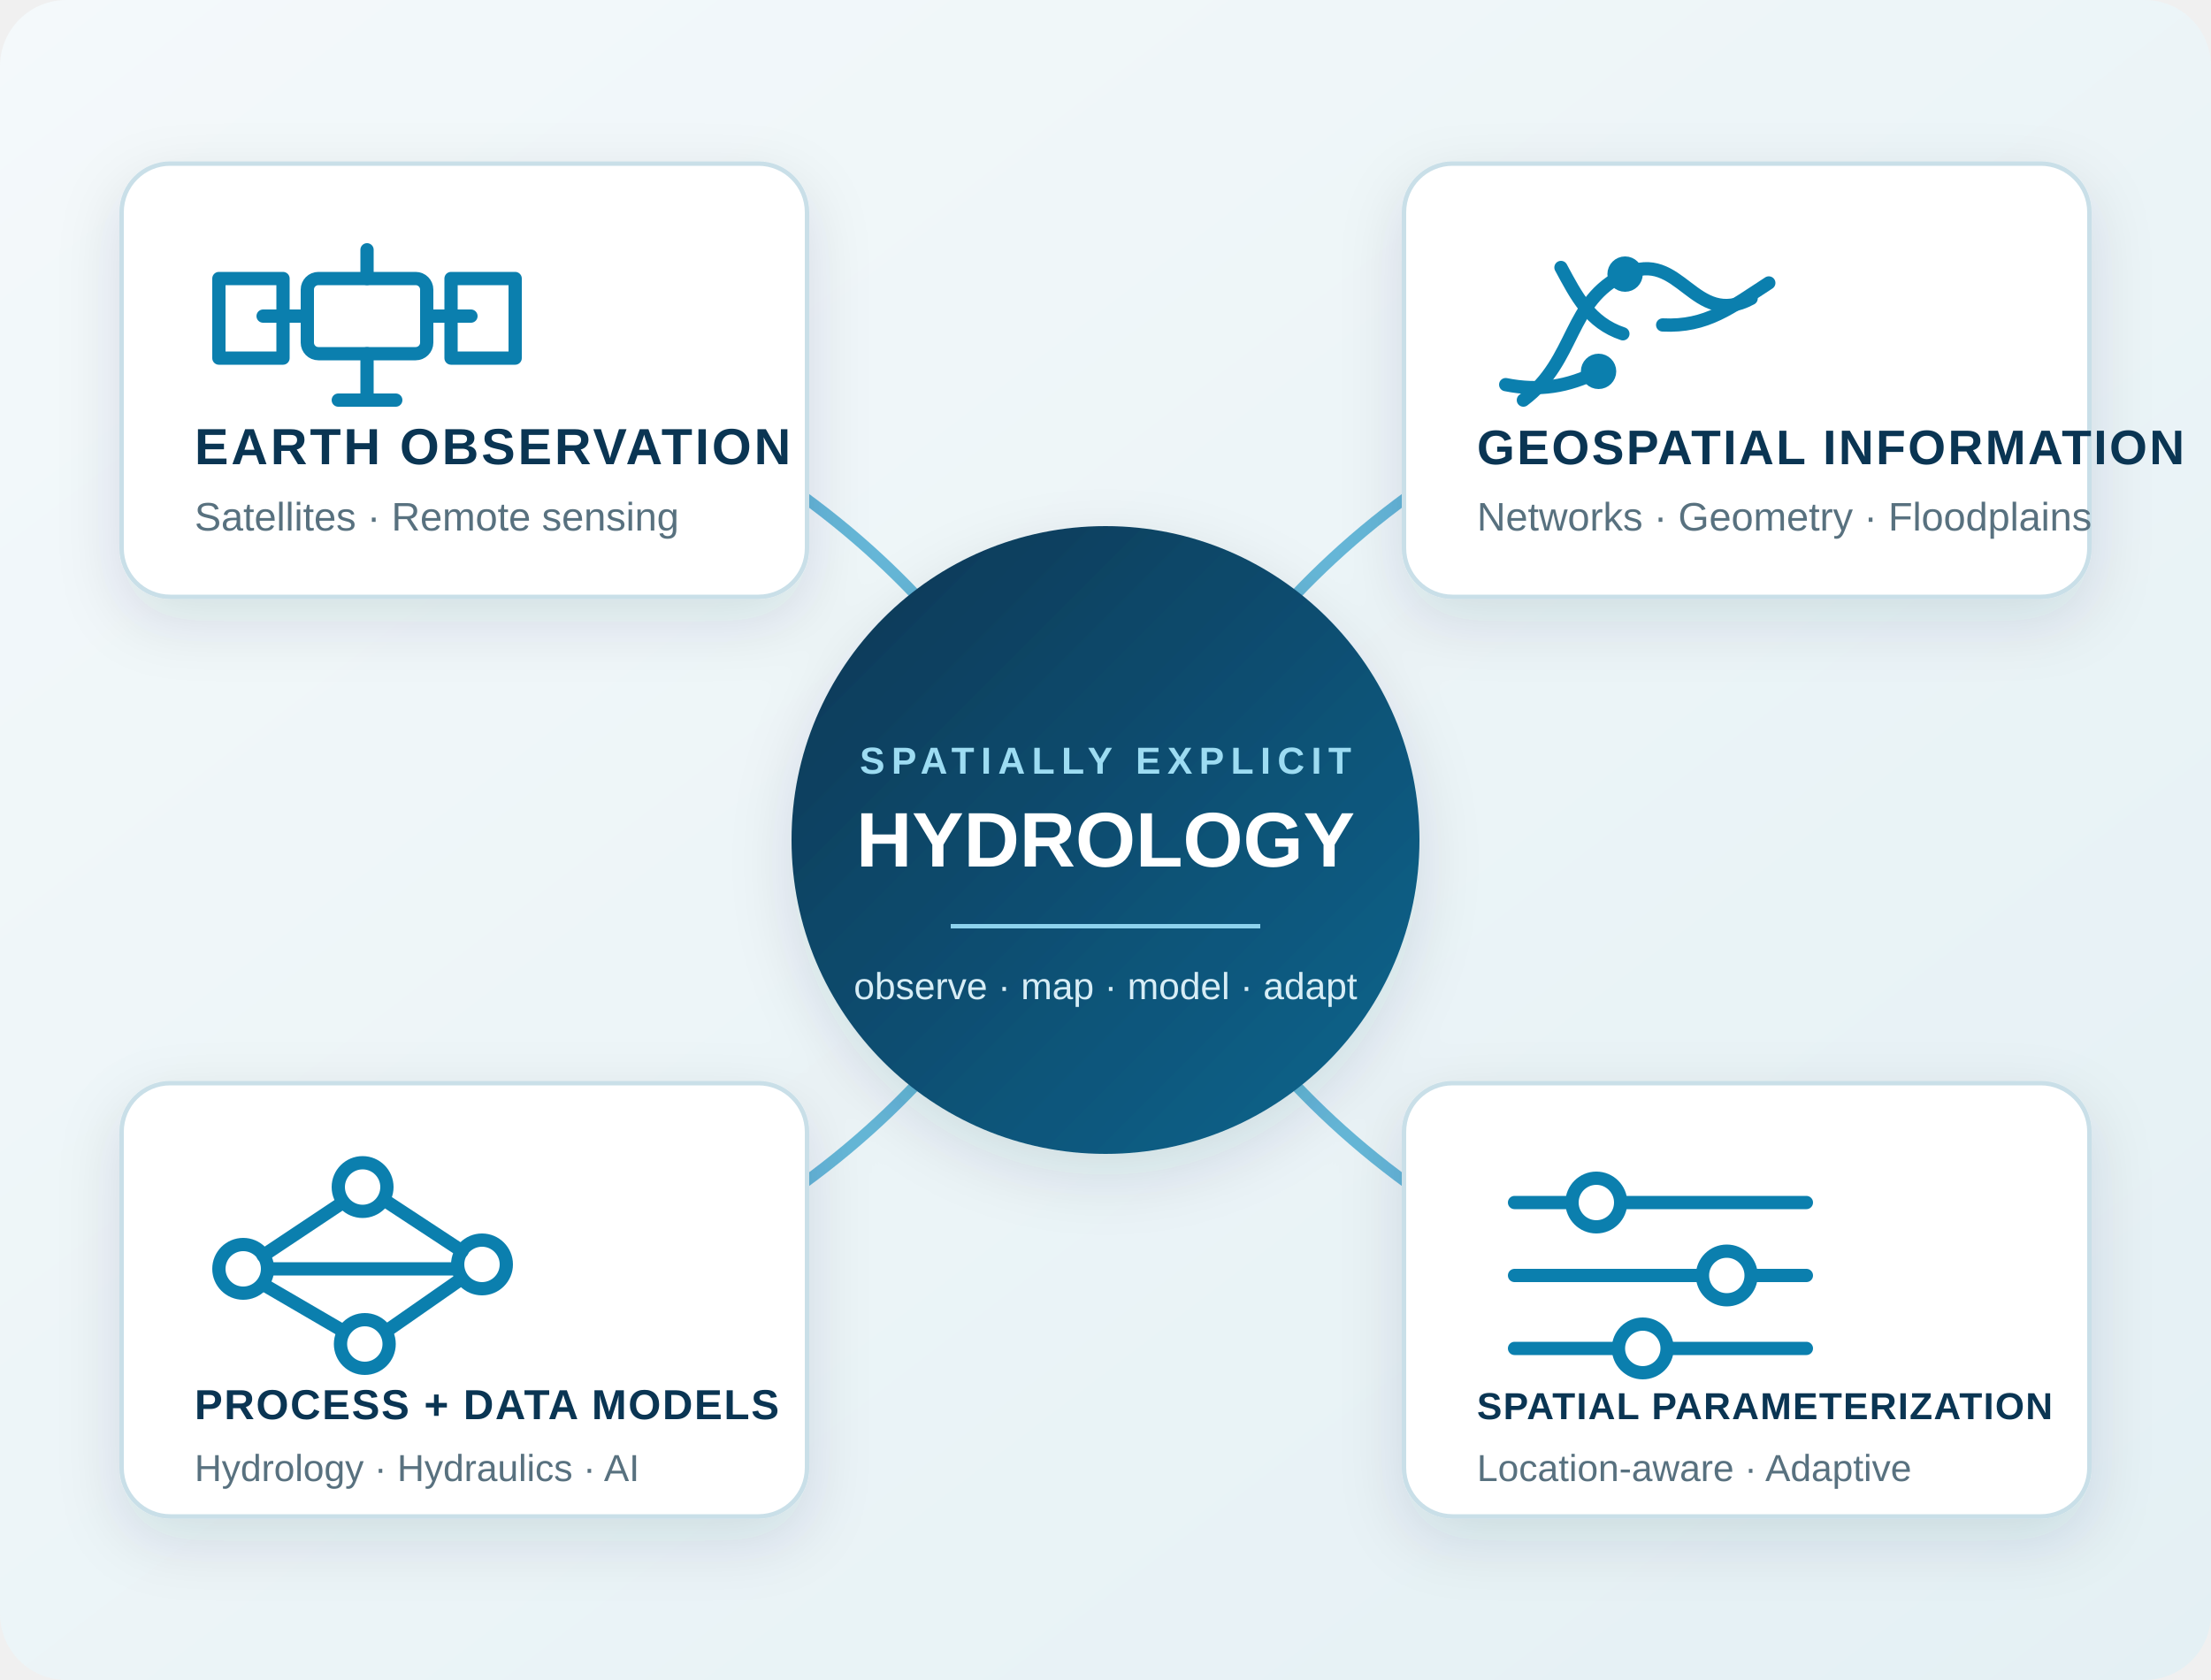
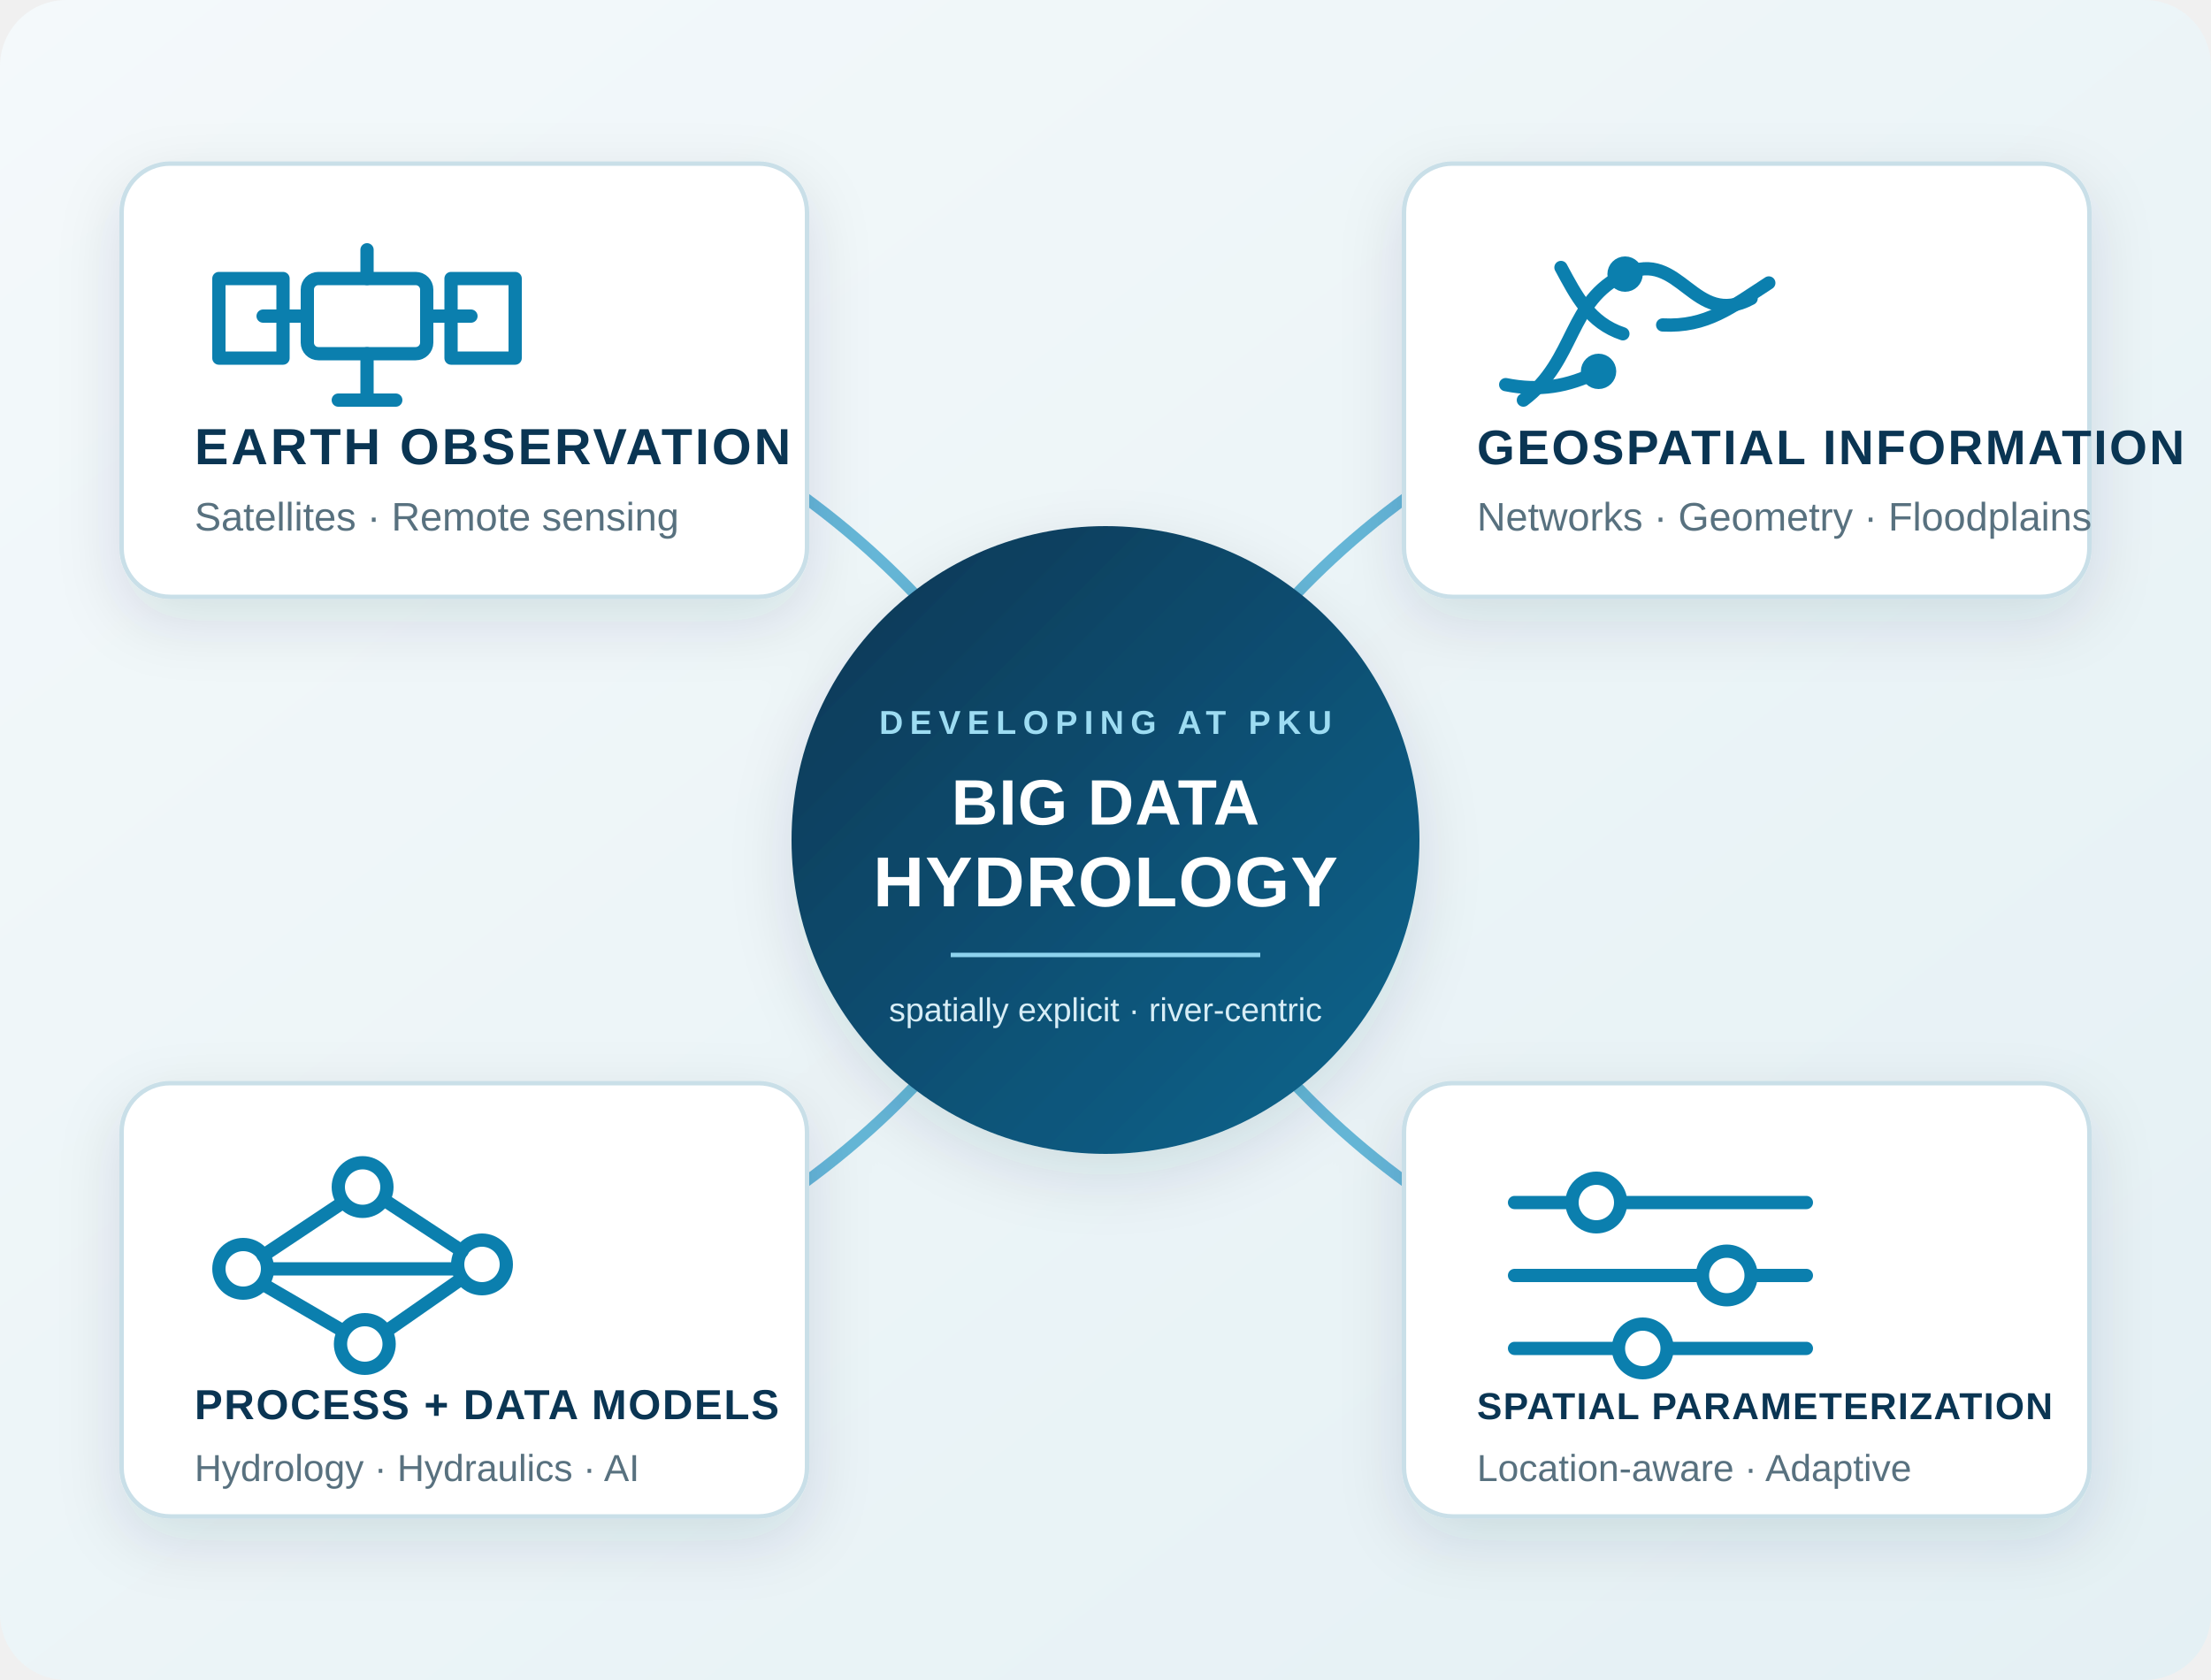
<svg xmlns="http://www.w3.org/2000/svg" viewBox="0 0 1000 760" role="img" aria-labelledby="title desc">
  <defs>
    <linearGradient id="bg" x1="0" y1="0" x2="1" y2="1">
      <stop offset="0" stop-color="#f4f9fb" />
      <stop offset="1" stop-color="#e4f0f4" />
    </linearGradient>
    <linearGradient id="core" x1="0" y1="0" x2="1" y2="1">
      <stop offset="0" stop-color="#073653" />
      <stop offset="1" stop-color="#0b668f" />
    </linearGradient>
    <marker id="arrow" viewBox="0 0 10 10" refX="8" refY="5" markerWidth="7" markerHeight="7" orient="auto-start-reverse">
      <path d="M0 0L10 5L0 10Z" fill="#65b6d7" />
    </marker>
    <filter id="shadow" x="-20%" y="-20%" width="140%" height="140%">
      <feDropShadow dx="0" dy="10" stdDeviation="14" flood-color="#062a47" flood-opacity=".12" />
    </filter>
  </defs>
  <rect width="1000" height="760" rx="30" fill="url(#bg)" />
  <path d="M310 191C390 235 424 277 462 327M690 191C610 235 576 277 538 327M310 569C390 525 424 483 462 433M690 569C610 525 576 483 538 433" fill="none" stroke="#65b6d7" stroke-width="5" stroke-linecap="round" marker-end="url(#arrow)" />
  <g filter="url(#shadow)">
    <rect x="55" y="74" width="310" height="196" rx="22" fill="#fff" stroke="#c9dfe8" stroke-width="2" />
    <rect x="635" y="74" width="310" height="196" rx="22" fill="#fff" stroke="#c9dfe8" stroke-width="2" />
    <rect x="55" y="490" width="310" height="196" rx="22" fill="#fff" stroke="#c9dfe8" stroke-width="2" />
    <rect x="635" y="490" width="310" height="196" rx="22" fill="#fff" stroke="#c9dfe8" stroke-width="2" />
    <circle cx="500" cy="380" r="142" fill="url(#core)" />
  </g>
  <g transform="translate(88 104)" fill="none" stroke="#0b7fae" stroke-width="6" stroke-linecap="round" stroke-linejoin="round">
    <rect x="51" y="22" width="54" height="34" rx="5" />
    <path d="M78 9V22M78 56V77M31 39H51M105 39H125" />
    <path d="M11 22H40V58H11zM116 22H145V58H116z" />
    <path d="M65 77h26" />
  </g>
  <text x="88" y="210" fill="#0a3553" font-family="Arial, sans-serif" font-size="23" font-weight="700" letter-spacing="1.2">EARTH OBSERVATION</text>
  <text x="88" y="240" fill="#58717f" font-family="Arial, sans-serif" font-size="18">Satellites · Remote sensing</text>
  <g transform="translate(670 103)" fill="none" stroke="#0b7fae" stroke-width="6" stroke-linecap="round" stroke-linejoin="round">
    <path d="M19 78C43 60 39 33 65 21c25-12 31 25 57 11" />
    <path d="M64 48C49 43 43 31 36 18M82 44c20 1 31-8 48-19M53 65c-14 7-27 9-42 6" />
    <circle cx="65" cy="21" r="5" fill="#0b7fae" />
    <circle cx="53" cy="65" r="5" fill="#0b7fae" />
  </g>
  <text x="668" y="210" fill="#0a3553" font-family="Arial, sans-serif" font-size="22" font-weight="700" letter-spacing="1">GEOSPATIAL INFORMATION</text>
  <text x="668" y="240" fill="#58717f" font-family="Arial, sans-serif" font-size="18">Networks · Geometry · Floodplains</text>
  <g transform="translate(88 520)" fill="none" stroke="#0b7fae" stroke-width="6" stroke-linecap="round" stroke-linejoin="round">
    <circle cx="22" cy="54" r="11" />
    <circle cx="76" cy="17" r="11" />
    <circle cx="130" cy="52" r="11" />
    <circle cx="77" cy="88" r="11" />
    <path d="M31 48L67 24M86 23l35 23M120 59L87 82M67 82L31 61M33 54h86" />
  </g>
  <text x="88" y="642" fill="#0a3553" font-family="Arial, sans-serif" font-size="19" font-weight="700" letter-spacing=".7">PROCESS + DATA MODELS</text>
  <text x="88" y="670" fill="#58717f" font-family="Arial, sans-serif" font-size="17">Hydrology · Hydraulics · AI</text>
  <g transform="translate(670 520)" fill="none" stroke="#0b7fae" stroke-width="6" stroke-linecap="round" stroke-linejoin="round">
    <path d="M15 24h132M15 57h132M15 90h132" />
    <circle cx="52" cy="24" r="11" fill="#fff" />
    <circle cx="111" cy="57" r="11" fill="#fff" />
    <circle cx="73" cy="90" r="11" fill="#fff" />
  </g>
  <text x="668" y="642" fill="#0a3553" font-family="Arial, sans-serif" font-size="17" font-weight="700" letter-spacing=".55">SPATIAL PARAMETERIZATION</text>
  <text x="668" y="670" fill="#58717f" font-family="Arial, sans-serif" font-size="17">Location-aware · Adaptive</text>
  <g text-anchor="middle" font-family="Arial, sans-serif">
-     <text x="500" y="350" fill="#9ddcf2" font-size="17" font-weight="700" letter-spacing="3">SPATIALLY EXPLICIT</text>
-     <text x="500" y="392" fill="#fff" font-size="35" font-weight="700">HYDROLOGY</text>
-     <path d="M430 419H570" stroke="#8ed3ee" stroke-width="2" />
-     <text x="500" y="452" fill="#d7edf6" font-size="17">observe · map · model · adapt</text>
+     <text x="500" y="332" fill="#9ddcf2" font-size="15" font-weight="700" letter-spacing="3">DEVELOPING AT PKU</text>
+     <text x="500" y="373" fill="#fff" font-size="29" font-weight="700" letter-spacing=".5">BIG DATA</text>
+     <text x="500" y="410" fill="#fff" font-size="32" font-weight="700" letter-spacing=".5">HYDROLOGY</text>
+     <path d="M430 432H570" stroke="#8ed3ee" stroke-width="2" />
+     <text x="500" y="462" fill="#d7edf6" font-size="15">spatially explicit · river-centric</text>
  </g>
</svg>
